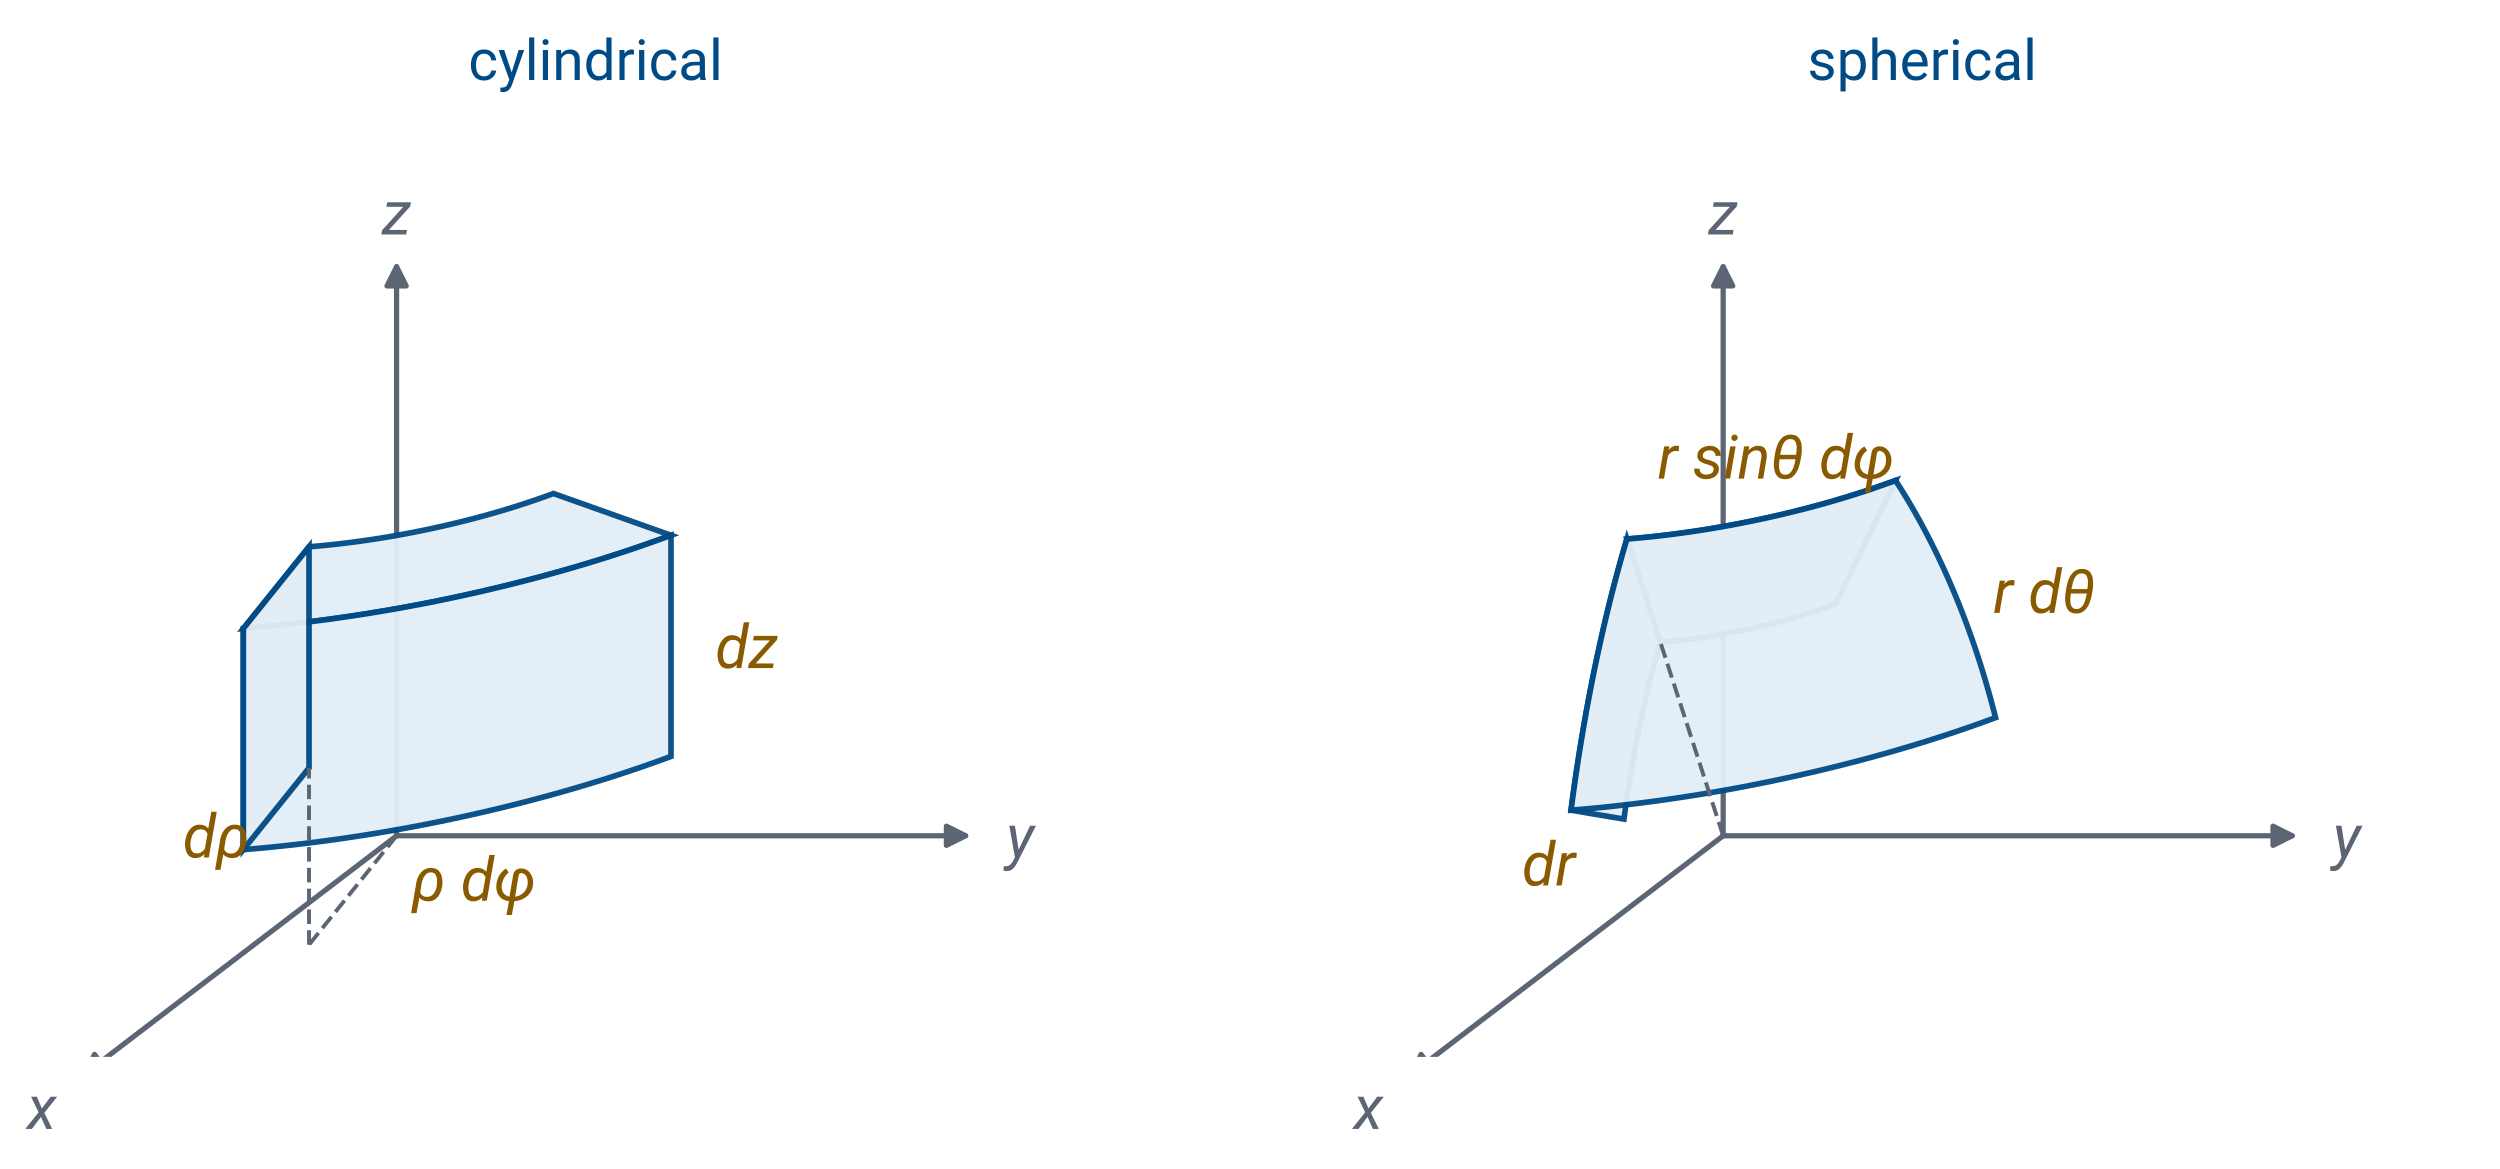
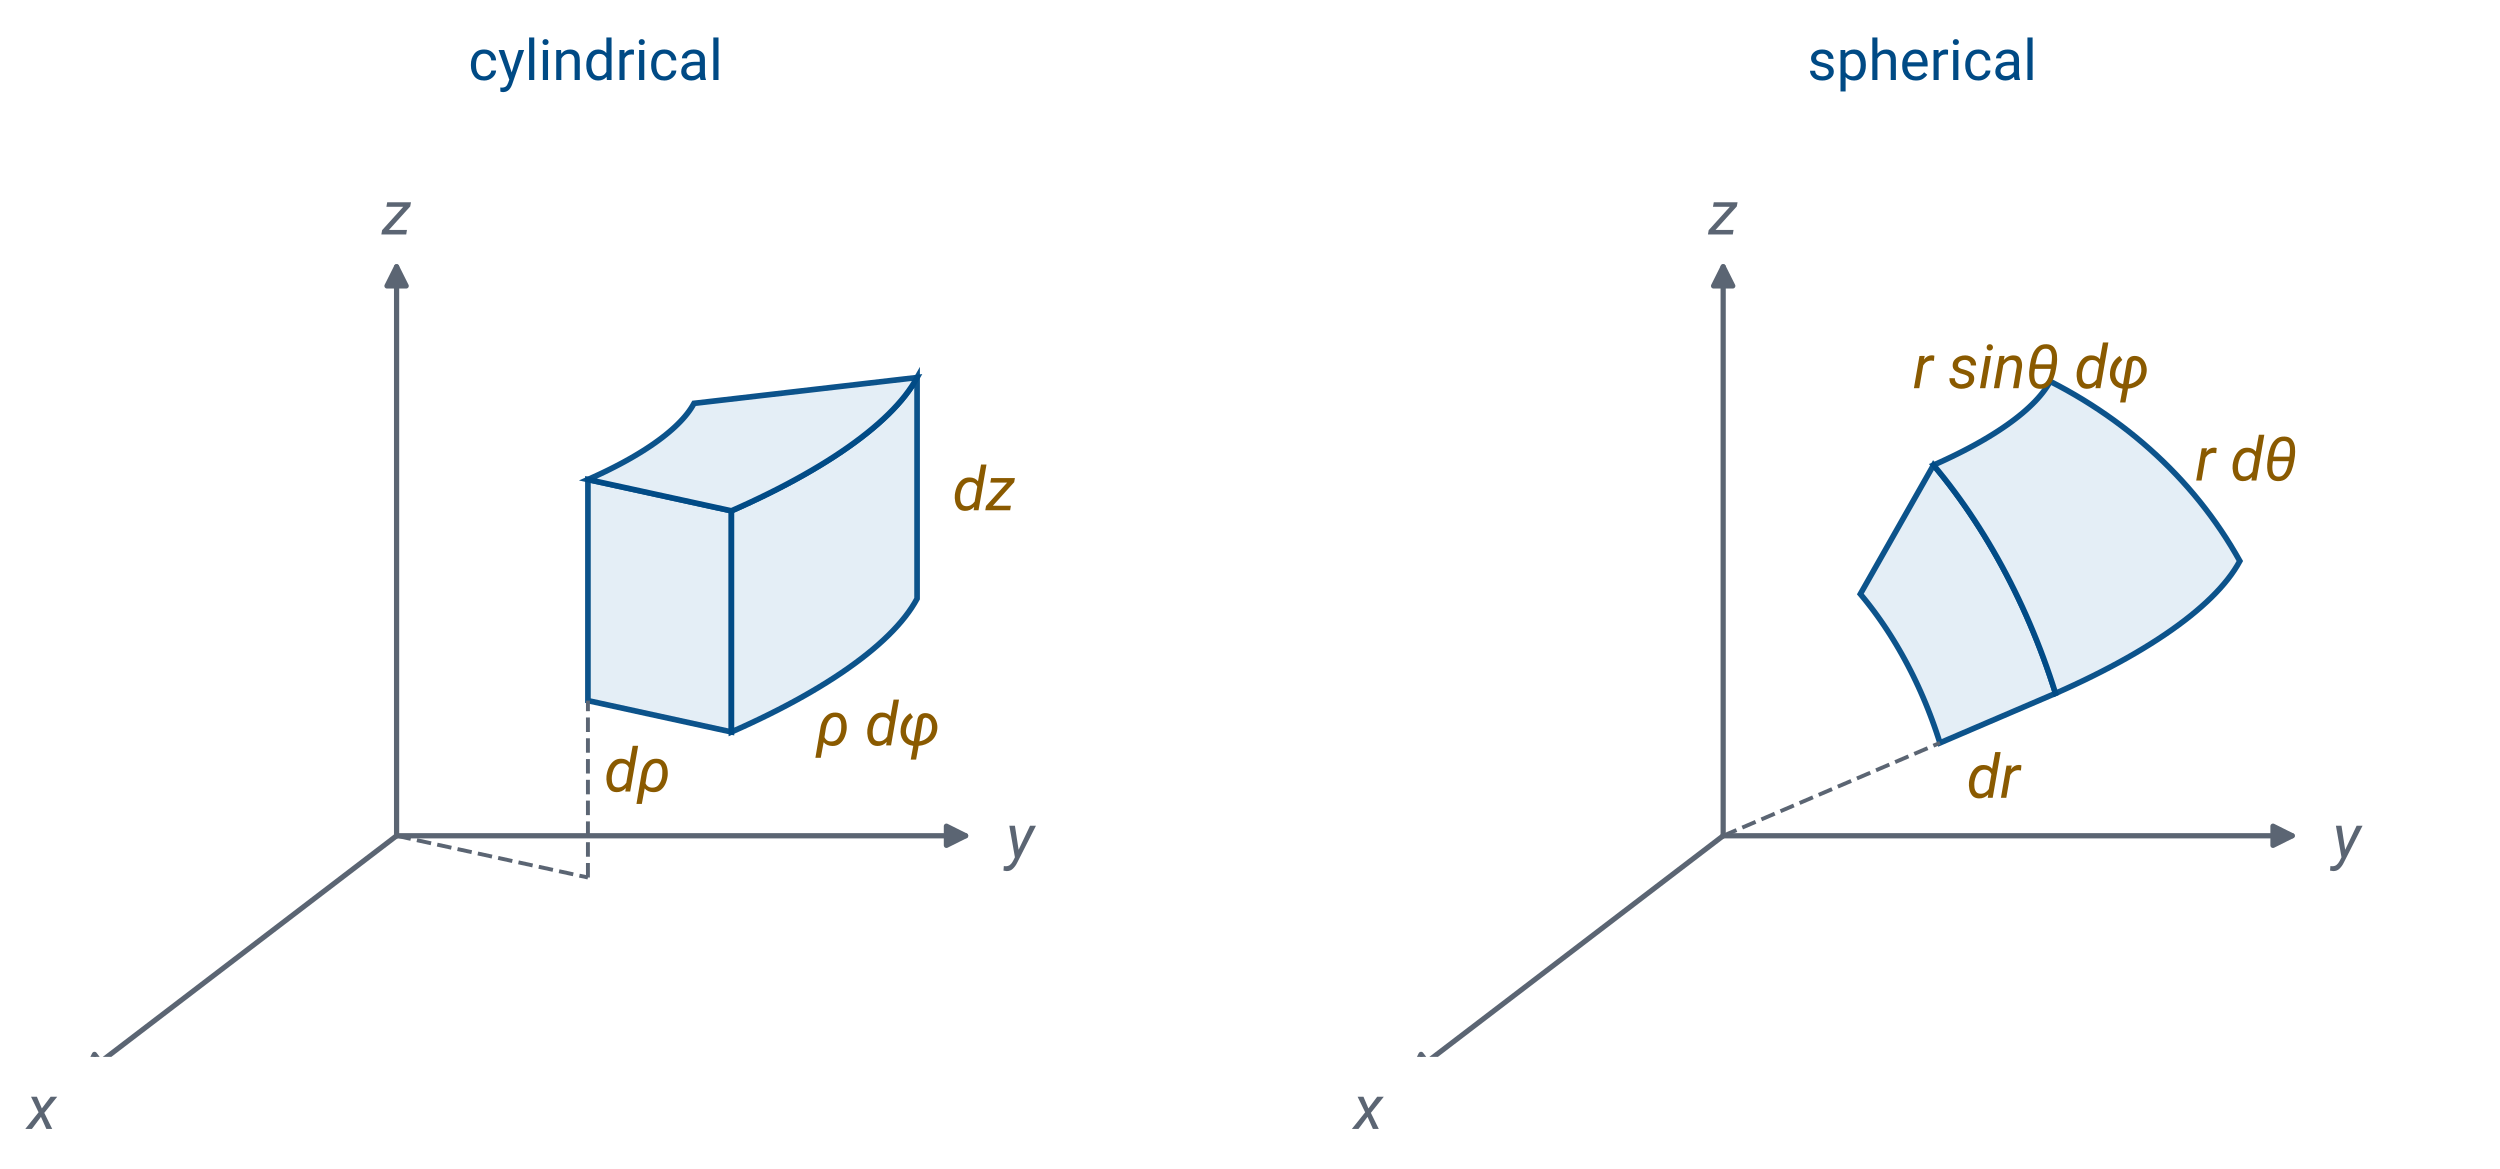
<svg xmlns="http://www.w3.org/2000/svg" width="573.588pt" height="268.151pt" viewBox="0 0 573.588 268.151" version="1.1">
  <defs>
    <style type="text/css">*{stroke-linejoin: round; stroke-linecap: butt}</style>
  </defs>
  <g id="figure_1">
    <g id="patch_1">
      <path d="M 0 268.151  L 573.588 268.151  L 573.588 0  L 0 0  L 0 268.151  z " style="fill: none" />
    </g>
    <g id="axes_1">
      <g id="patch_2">
-         <path d="M 90.991 191.754  Q 54.721 219.451 19.517 246.334  " clip-path="url(#paa49e03f9f)" style="fill: none; stroke: #5b6573; stroke-width: 1.2; stroke-linecap: round" />
-         <path d="M 24.35 245.412  L 19.517 246.334  L 21.679 241.915  z " clip-path="url(#paa49e03f9f)" style="fill: #5b6573; stroke: #5b6573; stroke-width: 1.2; stroke-linecap: round" />
+         <path d="M 90.991 191.754  Q 54.721 219.451 19.517 246.334  " clip-path="url(#p2788bc200c)" style="fill: none; stroke: #5b6573; stroke-width: 1.2; stroke-linecap: round" />
+         <path d="M 24.35 245.412  L 19.517 246.334  L 21.679 241.915  z " clip-path="url(#p2788bc200c)" style="fill: #5b6573; stroke: #5b6573; stroke-width: 1.2; stroke-linecap: round" />
      </g>
      <g id="patch_3">
-         <path d="M 90.991 191.754  Q 156.937 191.754 221.54 191.754  " clip-path="url(#paa49e03f9f)" style="fill: none; stroke: #5b6573; stroke-width: 1.2; stroke-linecap: round" />
-         <path d="M 217.14 189.554  L 221.54 191.754  L 217.14 193.954  z " clip-path="url(#paa49e03f9f)" style="fill: #5b6573; stroke: #5b6573; stroke-width: 1.2; stroke-linecap: round" />
+         <path d="M 90.991 191.754  Q 156.937 191.754 221.54 191.754  " clip-path="url(#p2788bc200c)" style="fill: none; stroke: #5b6573; stroke-width: 1.2; stroke-linecap: round" />
+         <path d="M 217.14 189.554  L 221.54 191.754  L 217.14 193.954  z " clip-path="url(#p2788bc200c)" style="fill: #5b6573; stroke: #5b6573; stroke-width: 1.2; stroke-linecap: round" />
      </g>
      <g id="patch_4">
-         <path d="M 90.991 191.754  Q 90.991 125.808 90.991 61.204  " clip-path="url(#paa49e03f9f)" style="fill: none; stroke: #5b6573; stroke-width: 1.2; stroke-linecap: round" />
-         <path d="M 88.791 65.604  L 90.991 61.204  L 93.191 65.604  z " clip-path="url(#paa49e03f9f)" style="fill: #5b6573; stroke: #5b6573; stroke-width: 1.2; stroke-linecap: round" />
+         <path d="M 90.991 191.754  Q 90.991 125.808 90.991 61.204  " clip-path="url(#p2788bc200c)" style="fill: none; stroke: #5b6573; stroke-width: 1.2; stroke-linecap: round" />
+         <path d="M 88.791 65.604  L 90.991 61.204  L 93.191 65.604  z " clip-path="url(#p2788bc200c)" style="fill: #5b6573; stroke: #5b6573; stroke-width: 1.2; stroke-linecap: round" />
      </g>
      <g id="patch_5">
-         <path d="M 55.83 144.208  L 59.206 143.921  L 62.609 143.598  L 66.035 143.239  L 69.482 142.844  L 72.948 142.414  L 76.428 141.948  L 79.92 141.448  L 83.422 140.914  L 86.93 140.346  L 90.441 139.745  L 93.953 139.111  L 97.463 138.445  L 100.967 137.746  L 104.462 137.017  L 107.947 136.258  L 111.417 135.468  L 114.87 134.649  L 118.303 133.802  L 121.714 132.927  L 125.099 132.024  L 128.455 131.096  L 131.78 130.142  L 135.071 129.163  L 138.326 128.16  L 141.54 127.134  L 144.713 126.085  L 147.841 125.015  L 150.921 123.925  L 153.951 122.815  L 126.969 113.228  L 125.237 113.862  L 123.477 114.485  L 121.689 115.096  L 119.876 115.695  L 118.039 116.282  L 116.18 116.855  L 114.299 117.414  L 112.399 117.96  L 110.481 118.49  L 108.547 119.006  L 106.598 119.506  L 104.636 119.99  L 102.663 120.458  L 100.68 120.909  L 98.689 121.343  L 96.691 121.76  L 94.689 122.159  L 92.684 122.54  L 90.677 122.902  L 88.671 123.246  L 86.666 123.57  L 84.665 123.875  L 82.669 124.161  L 80.681 124.427  L 78.7 124.673  L 76.731 124.899  L 74.773 125.104  L 72.828 125.289  L 70.899 125.453  z " clip-path="url(#paa49e03f9f)" style="fill: #e3edf6; opacity: 0.95; stroke: #004a85; stroke-width: 1.3; stroke-linejoin: miter" />
+         <path d="M 134.89 160.749  L 167.813 167.932  L 167.813 117.205  L 134.89 110.022  z " clip-path="url(#p2788bc200c)" style="fill: #e3edf6; opacity: 0.95; stroke: #004a85; stroke-width: 1.3; stroke-linejoin: miter" />
      </g>
      <g id="patch_6">
-         <path d="M 55.83 194.936  L 59.206 194.649  L 62.609 194.326  L 66.035 193.966  L 69.482 193.571  L 72.948 193.141  L 76.428 192.676  L 79.92 192.176  L 83.422 191.641  L 86.93 191.073  L 90.441 190.472  L 93.953 189.838  L 97.463 189.172  L 100.967 188.474  L 104.462 187.745  L 107.947 186.985  L 111.417 186.195  L 114.87 185.377  L 118.303 184.529  L 121.714 183.654  L 125.099 182.752  L 128.455 181.823  L 131.78 180.869  L 135.071 179.89  L 138.326 178.887  L 141.54 177.861  L 144.713 176.813  L 147.841 175.743  L 150.921 174.653  L 153.951 173.543  L 153.951 122.815  L 150.921 123.925  L 147.841 125.015  L 144.713 126.085  L 141.54 127.134  L 138.326 128.16  L 135.071 129.163  L 131.78 130.142  L 128.455 131.096  L 125.099 132.024  L 121.714 132.927  L 118.303 133.802  L 114.87 134.649  L 111.417 135.468  L 107.947 136.258  L 104.462 137.017  L 100.967 137.746  L 97.463 138.445  L 93.953 139.111  L 90.441 139.745  L 86.93 140.346  L 83.422 140.914  L 79.92 141.448  L 76.428 141.948  L 72.948 142.414  L 69.482 142.844  L 66.035 143.239  L 62.609 143.598  L 59.206 143.921  L 55.83 144.208  z " clip-path="url(#paa49e03f9f)" style="fill: #e3edf6; opacity: 0.95; stroke: #004a85; stroke-width: 1.3; stroke-linejoin: miter" />
+         <path d="M 167.813 167.932  L 170.059 166.929  L 172.259 165.916  L 174.412 164.895  L 176.517 163.866  L 178.572 162.83  L 180.577 161.787  L 182.529 160.737  L 184.429 159.683  L 186.274 158.623  L 188.064 157.559  L 189.798 156.491  L 191.474 155.42  L 193.093 154.347  L 194.652 153.271  L 196.151 152.195  L 197.589 151.118  L 198.965 150.041  L 200.279 148.965  L 201.529 147.89  L 202.716 146.817  L 203.838 145.746  L 204.894 144.679  L 205.884 143.615  L 206.808 142.556  L 207.664 141.501  L 208.453 140.453  L 209.174 139.41  L 209.826 138.374  L 210.41 137.346  L 210.41 86.619  L 209.826 87.647  L 209.174 88.683  L 208.453 89.725  L 207.664 90.774  L 206.808 91.828  L 205.884 92.888  L 204.894 93.951  L 203.838 95.019  L 202.716 96.089  L 201.529 97.163  L 200.279 98.238  L 198.965 99.314  L 197.589 100.391  L 196.151 101.468  L 194.652 102.544  L 193.093 103.619  L 191.474 104.693  L 189.798 105.764  L 188.064 106.831  L 186.274 107.896  L 184.429 108.955  L 182.529 110.01  L 180.577 111.059  L 178.572 112.103  L 176.517 113.139  L 174.412 114.168  L 172.259 115.189  L 170.059 116.202  L 167.813 117.205  z " clip-path="url(#p2788bc200c)" style="fill: #e3edf6; opacity: 0.95; stroke: #004a85; stroke-width: 1.3; stroke-linejoin: miter" />
      </g>
      <g id="patch_7">
-         <path d="M 70.899 176.18  L 55.83 194.936  L 55.83 144.208  L 70.899 125.453  z " clip-path="url(#paa49e03f9f)" style="fill: #e3edf6; opacity: 0.95; stroke: #004a85; stroke-width: 1.3; stroke-linejoin: miter" />
+         <path d="M 167.813 117.205  L 170.059 116.202  L 172.259 115.189  L 174.412 114.168  L 176.517 113.139  L 178.572 112.103  L 180.577 111.059  L 182.529 110.01  L 184.429 108.955  L 186.274 107.896  L 188.064 106.831  L 189.798 105.764  L 191.474 104.693  L 193.093 103.619  L 194.652 102.544  L 196.151 101.468  L 197.589 100.391  L 198.965 99.314  L 200.279 98.238  L 201.529 97.163  L 202.716 96.089  L 203.838 95.019  L 204.894 93.951  L 205.884 92.888  L 206.808 91.828  L 207.664 90.774  L 208.453 89.725  L 209.174 88.683  L 209.826 87.647  L 210.41 86.619  L 159.23 92.544  L 158.897 93.132  L 158.524 93.724  L 158.112 94.319  L 157.661 94.919  L 157.172 95.521  L 156.644 96.126  L 156.078 96.734  L 155.475 97.344  L 154.834 97.956  L 154.156 98.569  L 153.441 99.183  L 152.691 99.798  L 151.904 100.414  L 151.082 101.029  L 150.226 101.644  L 149.335 102.259  L 148.41 102.872  L 147.452 103.484  L 146.461 104.094  L 145.438 104.702  L 144.384 105.308  L 143.299 105.911  L 142.183 106.51  L 141.038 107.106  L 139.863 107.699  L 138.66 108.287  L 137.43 108.87  L 136.173 109.449  L 134.89 110.022  z " clip-path="url(#p2788bc200c)" style="fill: #e3edf6; opacity: 0.95; stroke: #004a85; stroke-width: 1.3; stroke-linejoin: miter" />
      </g>
      <g id="line2d_1">
-         <path d="M 90.991 191.754  L 70.899 216.762  " clip-path="url(#paa49e03f9f)" style="fill: none; stroke-dasharray: 3.33,1.44; stroke-dashoffset: 0; stroke: #5b6573; stroke-width: 0.9" />
+         <path d="M 90.991 191.754  L 134.89 201.331  " clip-path="url(#p2788bc200c)" style="fill: none; stroke-dasharray: 3.33,1.44; stroke-dashoffset: 0; stroke: #5b6573; stroke-width: 0.9" />
      </g>
      <g id="line2d_2">
-         <path d="M 70.899 216.762  L 70.899 176.18  " clip-path="url(#paa49e03f9f)" style="fill: none; stroke-dasharray: 3.33,1.44; stroke-dashoffset: 0; stroke: #5b6573; stroke-width: 0.9" />
+         <path d="M 134.89 201.331  L 134.89 160.749  " clip-path="url(#p2788bc200c)" style="fill: none; stroke-dasharray: 3.33,1.44; stroke-dashoffset: 0; stroke: #5b6573; stroke-width: 0.9" />
      </g>
      <g id="text_1">
        <text style="font-style: italic; font-size: 14px; font-family:'Source Sans Pro', 'Segoe UI', Roboto, Helvetica, Arial, sans-serif; text-anchor: middle; fill: #5b6573" x="9.582" y="259.014" transform="rotate(-0 9.581562 259.0139)">x</text>
      </g>
      <g id="text_2">
        <text style="font-style: italic; font-size: 14px; font-family:'Source Sans Pro', 'Segoe UI', Roboto, Helvetica, Arial, sans-serif; text-anchor: middle; fill: #5b6573" x="234.042" y="196.847" transform="rotate(-0 234.0421 196.8465)">y</text>
      </g>
      <g id="text_3">
        <text style="font-style: italic; font-size: 14px; font-family:'Source Sans Pro', 'Segoe UI', Roboto, Helvetica, Arial, sans-serif; text-anchor: middle; fill: #5b6573" x="90.991" y="53.796" transform="rotate(-0 90.99117 53.79561)">z</text>
      </g>
      <g id="text_4">
-         <text style="font-style: italic; font-size: 14px; font-family:'Source Sans Pro', 'Segoe UI', Roboto, Helvetica, Arial, sans-serif; text-anchor: end; fill: #8a5a00" x="57.277" y="196.738" transform="rotate(-0 57.27708 196.7378)">dρ</text>
+         <text style="font-style: italic; font-size: 14px; font-family:'Source Sans Pro', 'Segoe UI', Roboto, Helvetica, Arial, sans-serif; text-anchor: middle; fill: #8a5a00" x="146.279" y="181.608" transform="rotate(-0 146.2787 181.6082)">dρ</text>
      </g>
      <g id="text_5">
-         <text style="font-style: italic; font-size: 14px; font-family:'Source Sans Pro', 'Segoe UI', Roboto, Helvetica, Arial, sans-serif; text-anchor: middle; fill: #8a5a00" x="108.742" y="206.665" transform="rotate(-0 108.7424 206.6649)">ρ dφ</text>
+         <text style="font-style: italic; font-size: 14px; font-family:'Source Sans Pro', 'Segoe UI', Roboto, Helvetica, Arial, sans-serif; text-anchor: middle; fill: #8a5a00" x="201.496" y="171.015" transform="rotate(-0 201.4961 171.0153)">ρ dφ</text>
      </g>
      <g id="text_6">
-         <text style="font-style: italic; font-size: 14px; font-family:'Source Sans Pro', 'Segoe UI', Roboto, Helvetica, Arial, sans-serif; text-anchor: start; fill: #8a5a00" x="164.097" y="153.272" transform="rotate(-0 164.0969 153.2718)">dz</text>
+         <text style="font-style: italic; font-size: 14px; font-family:'Source Sans Pro', 'Segoe UI', Roboto, Helvetica, Arial, sans-serif; text-anchor: start; fill: #8a5a00" x="218.526" y="117.075" transform="rotate(-0 218.5263 117.0752)">dz</text>
      </g>
      <g id="text_7">
        <text style="font-size: 13px; font-family:'Source Sans Pro', 'Segoe UI', Roboto, Helvetica, Arial, sans-serif; text-anchor: middle; fill: #004a85" x="136.646" y="18.354" transform="rotate(-0 136.6457 18.35375)">cylindrical</text>
      </g>
    </g>
    <g id="axes_2">
      <g id="patch_8">
-         <path d="M 395.355 191.754  Q 359.085 219.451 323.881 246.334  " clip-path="url(#pcd6354bca6)" style="fill: none; stroke: #5b6573; stroke-width: 1.2; stroke-linecap: round" />
-         <path d="M 328.713 245.412  L 323.881 246.334  L 326.043 241.915  z " clip-path="url(#pcd6354bca6)" style="fill: #5b6573; stroke: #5b6573; stroke-width: 1.2; stroke-linecap: round" />
+         <path d="M 395.355 191.754  Q 359.085 219.451 323.881 246.334  " clip-path="url(#p479275347e)" style="fill: none; stroke: #5b6573; stroke-width: 1.2; stroke-linecap: round" />
+         <path d="M 328.713 245.412  L 323.881 246.334  L 326.043 241.915  z " clip-path="url(#p479275347e)" style="fill: #5b6573; stroke: #5b6573; stroke-width: 1.2; stroke-linecap: round" />
      </g>
      <g id="patch_9">
-         <path d="M 395.355 191.754  Q 461.3 191.754 525.904 191.754  " clip-path="url(#pcd6354bca6)" style="fill: none; stroke: #5b6573; stroke-width: 1.2; stroke-linecap: round" />
-         <path d="M 521.504 189.554  L 525.904 191.754  L 521.504 193.954  z " clip-path="url(#pcd6354bca6)" style="fill: #5b6573; stroke: #5b6573; stroke-width: 1.2; stroke-linecap: round" />
+         <path d="M 395.355 191.754  Q 461.3 191.754 525.904 191.754  " clip-path="url(#p479275347e)" style="fill: none; stroke: #5b6573; stroke-width: 1.2; stroke-linecap: round" />
+         <path d="M 521.504 189.554  L 525.904 191.754  L 521.504 193.954  z " clip-path="url(#p479275347e)" style="fill: #5b6573; stroke: #5b6573; stroke-width: 1.2; stroke-linecap: round" />
      </g>
      <g id="patch_10">
-         <path d="M 395.355 191.754  Q 395.355 125.808 395.355 61.204  " clip-path="url(#pcd6354bca6)" style="fill: none; stroke: #5b6573; stroke-width: 1.2; stroke-linecap: round" />
-         <path d="M 393.155 65.604  L 395.355 61.204  L 397.555 65.604  z " clip-path="url(#pcd6354bca6)" style="fill: #5b6573; stroke: #5b6573; stroke-width: 1.2; stroke-linecap: round" />
+         <path d="M 395.355 191.754  Q 395.355 125.808 395.355 61.204  " clip-path="url(#p479275347e)" style="fill: none; stroke: #5b6573; stroke-width: 1.2; stroke-linecap: round" />
+         <path d="M 393.155 65.604  L 395.355 61.204  L 397.555 65.604  z " clip-path="url(#p479275347e)" style="fill: #5b6573; stroke: #5b6573; stroke-width: 1.2; stroke-linecap: round" />
      </g>
      <g id="patch_11">
-         <path d="M 380.949 147.354  L 382.333 147.236  L 383.727 147.104  L 385.13 146.956  L 386.543 146.795  L 387.962 146.618  L 389.388 146.428  L 390.819 146.223  L 392.254 146.004  L 393.691 145.771  L 395.13 145.525  L 396.568 145.265  L 398.006 144.992  L 399.442 144.706  L 400.874 144.407  L 402.301 144.096  L 403.723 143.773  L 405.138 143.437  L 406.545 143.09  L 407.942 142.732  L 409.329 142.362  L 410.704 141.981  L 412.066 141.59  L 413.414 141.189  L 414.748 140.779  L 416.065 140.358  L 417.365 139.929  L 418.646 139.49  L 419.908 139.044  L 421.149 138.589  L 434.907 110.234  L 433.003 110.932  L 431.068 111.617  L 429.103 112.289  L 427.11 112.947  L 425.09 113.592  L 423.046 114.222  L 420.979 114.837  L 418.89 115.436  L 416.781 116.02  L 414.655 116.586  L 412.512 117.136  L 410.356 117.668  L 408.186 118.183  L 406.006 118.679  L 403.817 119.156  L 401.621 119.614  L 399.42 120.053  L 397.216 120.471  L 395.009 120.87  L 392.804 121.247  L 390.6 121.604  L 388.4 121.94  L 386.206 122.254  L 384.02 122.546  L 381.843 122.816  L 379.677 123.065  L 377.525 123.29  L 375.387 123.493  L 373.266 123.674  z " clip-path="url(#pcd6354bca6)" style="fill: #e3edf6; opacity: 0.95; stroke: #004a85; stroke-width: 1.3; stroke-linejoin: miter" />
+         <path d="M 426.829 136.29  L 443.615 106.71  L 443.615 106.71  L 444.851 108.204  L 446.072 109.724  L 447.275 111.272  L 448.462 112.846  L 449.632 114.445  L 450.784 116.07  L 451.917 117.719  L 453.033 119.393  L 454.129 121.09  L 455.207 122.81  L 456.265 124.552  L 457.303 126.317  L 458.321 128.103  L 459.318 129.909  L 460.294 131.736  L 461.25 133.582  L 462.183 135.447  L 463.095 137.331  L 463.985 139.232  L 464.853 141.151  L 465.698 143.086  L 466.52 145.037  L 467.319 147.003  L 468.094 148.983  L 468.846 150.978  L 469.573 152.986  L 470.277 155.006  L 470.956 157.039  L 471.61 159.083  L 471.61 159.083  L 445.087 170.446  L 445.087 170.446  L 444.66 169.114  L 444.217 167.788  L 443.758 166.47  L 443.284 165.161  L 442.793 163.86  L 442.288 162.568  L 441.767 161.286  L 441.231 160.014  L 440.68 158.752  L 440.114 157.501  L 439.533 156.261  L 438.939 155.032  L 438.33 153.816  L 437.707 152.612  L 437.07 151.42  L 436.419 150.242  L 435.756 149.077  L 435.079 147.927  L 434.389 146.79  L 433.686 145.668  L 432.971 144.562  L 432.243 143.47  L 431.504 142.395  L 430.753 141.335  L 429.99 140.292  L 429.216 139.266  L 428.431 138.256  L 427.635 137.264  z " clip-path="url(#p479275347e)" style="fill: #e3edf6; opacity: 0.95; stroke: #004a85; stroke-width: 1.3; stroke-linejoin: miter" />
      </g>
      <g id="patch_12">
-         <path d="M 380.949 147.354  L 373.266 123.674  L 373.266 123.674  L 372.7 125.602  L 372.142 127.551  L 371.591 129.522  L 371.048 131.513  L 370.512 133.524  L 369.985 135.553  L 369.466 137.601  L 368.956 139.667  L 368.454 141.749  L 367.961 143.848  L 367.476 145.962  L 367.001 148.092  L 366.535 150.235  L 366.079 152.392  L 365.632 154.562  L 365.195 156.744  L 364.767 158.938  L 364.35 161.142  L 363.943 163.356  L 363.546 165.58  L 363.159 167.812  L 362.783 170.051  L 362.417 172.298  L 362.062 174.551  L 361.718 176.81  L 361.385 179.074  L 361.063 181.342  L 360.752 183.613  L 360.453 185.887  L 360.453 185.887  L 372.593 187.927  L 372.593 187.927  L 372.788 186.444  L 372.991 184.963  L 373.201 183.484  L 373.418 182.008  L 373.642 180.535  L 373.874 179.065  L 374.112 177.6  L 374.357 176.139  L 374.61 174.684  L 374.869 173.234  L 375.134 171.79  L 375.407 170.352  L 375.685 168.922  L 375.97 167.498  L 376.262 166.083  L 376.56 164.676  L 376.863 163.278  L 377.173 161.89  L 377.489 160.511  L 377.811 159.142  L 378.138 157.784  L 378.471 156.437  L 378.809 155.101  L 379.153 153.778  L 379.502 152.466  L 379.857 151.168  L 380.216 149.883  L 380.58 148.611  z " clip-path="url(#pcd6354bca6)" style="fill: #e3edf6; opacity: 0.95; stroke: #004a85; stroke-width: 1.3; stroke-linejoin: miter" />
-       </g>
-       <g id="patch_13">
-         <path d="M 373.266 123.674  L 375.387 123.493  L 377.525 123.29  L 379.677 123.065  L 381.843 122.816  L 384.02 122.546  L 386.206 122.254  L 388.4 121.94  L 390.6 121.604  L 392.804 121.247  L 395.009 120.87  L 397.216 120.471  L 399.42 120.053  L 401.621 119.614  L 403.817 119.156  L 406.006 118.679  L 408.186 118.183  L 410.356 117.668  L 412.512 117.136  L 414.655 116.586  L 416.781 116.02  L 418.89 115.436  L 420.979 114.837  L 423.046 114.222  L 425.09 113.592  L 427.11 112.947  L 429.103 112.289  L 431.068 111.617  L 433.003 110.932  L 434.907 110.234  L 434.907 110.234  L 435.92 111.818  L 436.92 113.428  L 437.907 115.064  L 438.879 116.724  L 439.838 118.409  L 440.782 120.118  L 441.711 121.85  L 442.625 123.605  L 443.524 125.382  L 444.407 127.181  L 445.274 129  L 446.125 130.841  L 446.959 132.701  L 447.776 134.58  L 448.577 136.478  L 449.359 138.394  L 450.125 140.328  L 450.872 142.278  L 451.602 144.244  L 452.313 146.226  L 453.005 148.223  L 453.679 150.234  L 454.333 152.258  L 454.969 154.295  L 455.585 156.345  L 456.181 158.406  L 456.758 160.478  L 457.314 162.56  L 457.851 164.651  L 457.851 164.651  L 454.843 165.753  L 451.785 166.835  L 448.68 167.897  L 445.531 168.938  L 442.34 169.956  L 439.11 170.952  L 435.843 171.924  L 432.542 172.871  L 429.211 173.793  L 425.851 174.688  L 422.466 175.557  L 419.058 176.398  L 415.63 177.211  L 412.185 177.995  L 408.726 178.749  L 405.257 179.472  L 401.779 180.165  L 398.295 180.827  L 394.809 181.456  L 391.324 182.053  L 387.842 182.617  L 384.366 183.147  L 380.899 183.643  L 377.444 184.105  L 374.005 184.532  L 370.583 184.924  L 367.182 185.281  L 363.804 185.602  L 360.453 185.887  L 360.453 185.887  L 360.752 183.613  L 361.063 181.342  L 361.385 179.074  L 361.718 176.81  L 362.062 174.551  L 362.417 172.298  L 362.783 170.051  L 363.159 167.812  L 363.546 165.58  L 363.943 163.356  L 364.35 161.142  L 364.767 158.938  L 365.195 156.744  L 365.632 154.562  L 366.079 152.392  L 366.535 150.235  L 367.001 148.092  L 367.476 145.962  L 367.961 143.848  L 368.454 141.749  L 368.956 139.667  L 369.466 137.601  L 369.985 135.553  L 370.512 133.524  L 371.048 131.513  L 371.591 129.522  L 372.142 127.551  L 372.7 125.602  z " clip-path="url(#pcd6354bca6)" style="fill: #e3edf6; opacity: 0.95; stroke: #004a85; stroke-width: 1.3; stroke-linejoin: miter" />
+         <path d="M 443.615 106.71  L 445.026 106.08  L 446.408 105.444  L 447.76 104.802  L 449.082 104.156  L 450.374 103.505  L 451.633 102.849  L 452.859 102.19  L 454.052 101.527  L 455.212 100.862  L 456.336 100.193  L 457.425 99.522  L 458.479 98.85  L 459.495 98.175  L 460.475 97.5  L 461.416 96.824  L 462.32 96.147  L 463.184 95.471  L 464.01 94.795  L 464.795 94.119  L 465.541 93.445  L 466.245 92.772  L 466.909 92.102  L 467.531 91.434  L 468.111 90.768  L 468.649 90.106  L 469.145 89.447  L 469.598 88.792  L 470.007 88.142  L 470.374 87.496  L 470.374 87.496  L 472.296 88.497  L 474.193 89.532  L 476.064 90.6  L 477.909 91.701  L 479.727 92.835  L 481.518 94.001  L 483.28 95.199  L 485.014 96.428  L 486.719 97.689  L 488.394 98.98  L 490.038 100.301  L 491.652 101.653  L 493.234 103.033  L 494.784 104.443  L 496.302 105.881  L 497.787 107.346  L 499.239 108.84  L 500.656 110.36  L 502.04 111.907  L 503.389 113.48  L 504.702 115.079  L 505.98 116.703  L 507.221 118.351  L 508.427 120.023  L 509.595 121.718  L 510.726 123.436  L 511.82 125.176  L 512.875 126.939  L 513.893 128.722  L 513.893 128.722  L 513.313 129.743  L 512.666 130.771  L 511.95 131.805  L 511.167 132.846  L 510.317 133.893  L 509.4 134.944  L 508.417 136  L 507.369 137.06  L 506.255 138.123  L 505.078 139.188  L 503.836 140.255  L 502.532 141.323  L 501.166 142.392  L 499.739 143.461  L 498.251 144.53  L 496.703 145.597  L 495.097 146.662  L 493.432 147.725  L 491.711 148.785  L 489.935 149.842  L 488.103 150.894  L 486.217 151.941  L 484.279 152.982  L 482.29 154.018  L 480.25 155.046  L 478.161 156.068  L 476.024 157.081  L 473.84 158.087  L 471.61 159.083  L 471.61 159.083  L 470.956 157.039  L 470.277 155.006  L 469.573 152.986  L 468.846 150.978  L 468.094 148.983  L 467.319 147.003  L 466.52 145.037  L 465.698 143.086  L 464.853 141.151  L 463.985 139.232  L 463.095 137.331  L 462.183 135.447  L 461.25 133.582  L 460.294 131.736  L 459.318 129.909  L 458.321 128.103  L 457.303 126.317  L 456.265 124.552  L 455.207 122.81  L 454.129 121.09  L 453.033 119.393  L 451.917 117.719  L 450.784 116.07  L 449.632 114.445  L 448.462 112.846  L 447.275 111.272  L 446.072 109.724  L 444.851 108.204  z " clip-path="url(#p479275347e)" style="fill: #e3edf6; opacity: 0.95; stroke: #004a85; stroke-width: 1.3; stroke-linejoin: miter" />
      </g>
      <g id="line2d_3">
-         <path d="M 395.355 191.754  L 380.949 147.354  " clip-path="url(#pcd6354bca6)" style="fill: none; stroke-dasharray: 3.33,1.44; stroke-dashoffset: 0; stroke: #5b6573; stroke-width: 0.9" />
+         <path d="M 395.355 191.754  L 445.087 170.446  " clip-path="url(#p479275347e)" style="fill: none; stroke-dasharray: 3.33,1.44; stroke-dashoffset: 0; stroke: #5b6573; stroke-width: 0.9" />
      </g>
      <g id="text_8">
        <text style="font-style: italic; font-size: 14px; font-family:'Source Sans Pro', 'Segoe UI', Roboto, Helvetica, Arial, sans-serif; text-anchor: middle; fill: #5b6573" x="313.945" y="259.014" transform="rotate(-0 313.9452 259.0139)">x</text>
      </g>
      <g id="text_9">
        <text style="font-style: italic; font-size: 14px; font-family:'Source Sans Pro', 'Segoe UI', Roboto, Helvetica, Arial, sans-serif; text-anchor: middle; fill: #5b6573" x="538.406" y="196.847" transform="rotate(-0 538.4057 196.8465)">y</text>
      </g>
      <g id="text_10">
        <text style="font-style: italic; font-size: 14px; font-family:'Source Sans Pro', 'Segoe UI', Roboto, Helvetica, Arial, sans-serif; text-anchor: middle; fill: #5b6573" x="395.355" y="53.796" transform="rotate(-0 395.3548 53.79561)">z</text>
      </g>
      <g id="text_11">
-         <text style="font-style: italic; font-size: 14px; font-family:'Source Sans Pro', 'Segoe UI', Roboto, Helvetica, Arial, sans-serif; text-anchor: end; fill: #8a5a00" x="361.45" y="203.16" transform="rotate(-0 361.45 203.1598)">dr</text>
+         <text style="font-style: italic; font-size: 14px; font-family:'Source Sans Pro', 'Segoe UI', Roboto, Helvetica, Arial, sans-serif; text-anchor: middle; fill: #8a5a00" x="457.334" y="183.046" transform="rotate(-0 457.3339 183.0463)">dr</text>
      </g>
      <g id="text_12">
-         <text style="font-style: italic; font-size: 14px; font-family:'Source Sans Pro', 'Segoe UI', Roboto, Helvetica, Arial, sans-serif; text-anchor: start; fill: #8a5a00" x="457.309" y="140.62" transform="rotate(-0 457.3095 140.6198)">r dθ</text>
+         <text style="font-style: italic; font-size: 14px; font-family:'Source Sans Pro', 'Segoe UI', Roboto, Helvetica, Arial, sans-serif; text-anchor: start; fill: #8a5a00" x="503.664" y="110.251" transform="rotate(-0 503.6636 110.2508)">r dθ</text>
      </g>
      <g id="text_13">
-         <text style="font-style: italic; font-size: 14px; font-family:'Source Sans Pro', 'Segoe UI', Roboto, Helvetica, Arial, sans-serif; text-anchor: middle; fill: #8a5a00" x="407.449" y="109.809" transform="rotate(-0 407.4492 109.809)">r sinθ dφ</text>
+         <text style="font-style: italic; font-size: 14px; font-family:'Source Sans Pro', 'Segoe UI', Roboto, Helvetica, Arial, sans-serif; text-anchor: middle; fill: #8a5a00" x="466.023" y="89.066" transform="rotate(-0 466.023 89.06564)">r sinθ dφ</text>
      </g>
      <g id="text_14">
        <text style="font-size: 13px; font-family:'Source Sans Pro', 'Segoe UI', Roboto, Helvetica, Arial, sans-serif; text-anchor: middle; fill: #004a85" x="441.009" y="18.354" transform="rotate(-0 441.0094 18.35375)">spherical</text>
      </g>
    </g>
  </g>
  <defs>
-     <clipPath id="paa49e03f9f">
+     <clipPath id="p2788bc200c">
      <rect x="9.828" y="24.354" width="253.636" height="218.127" />
    </clipPath>
-     <clipPath id="pcd6354bca6">
+     <clipPath id="p479275347e">
      <rect x="314.191" y="24.354" width="253.636" height="218.127" />
    </clipPath>
  </defs>
</svg>
